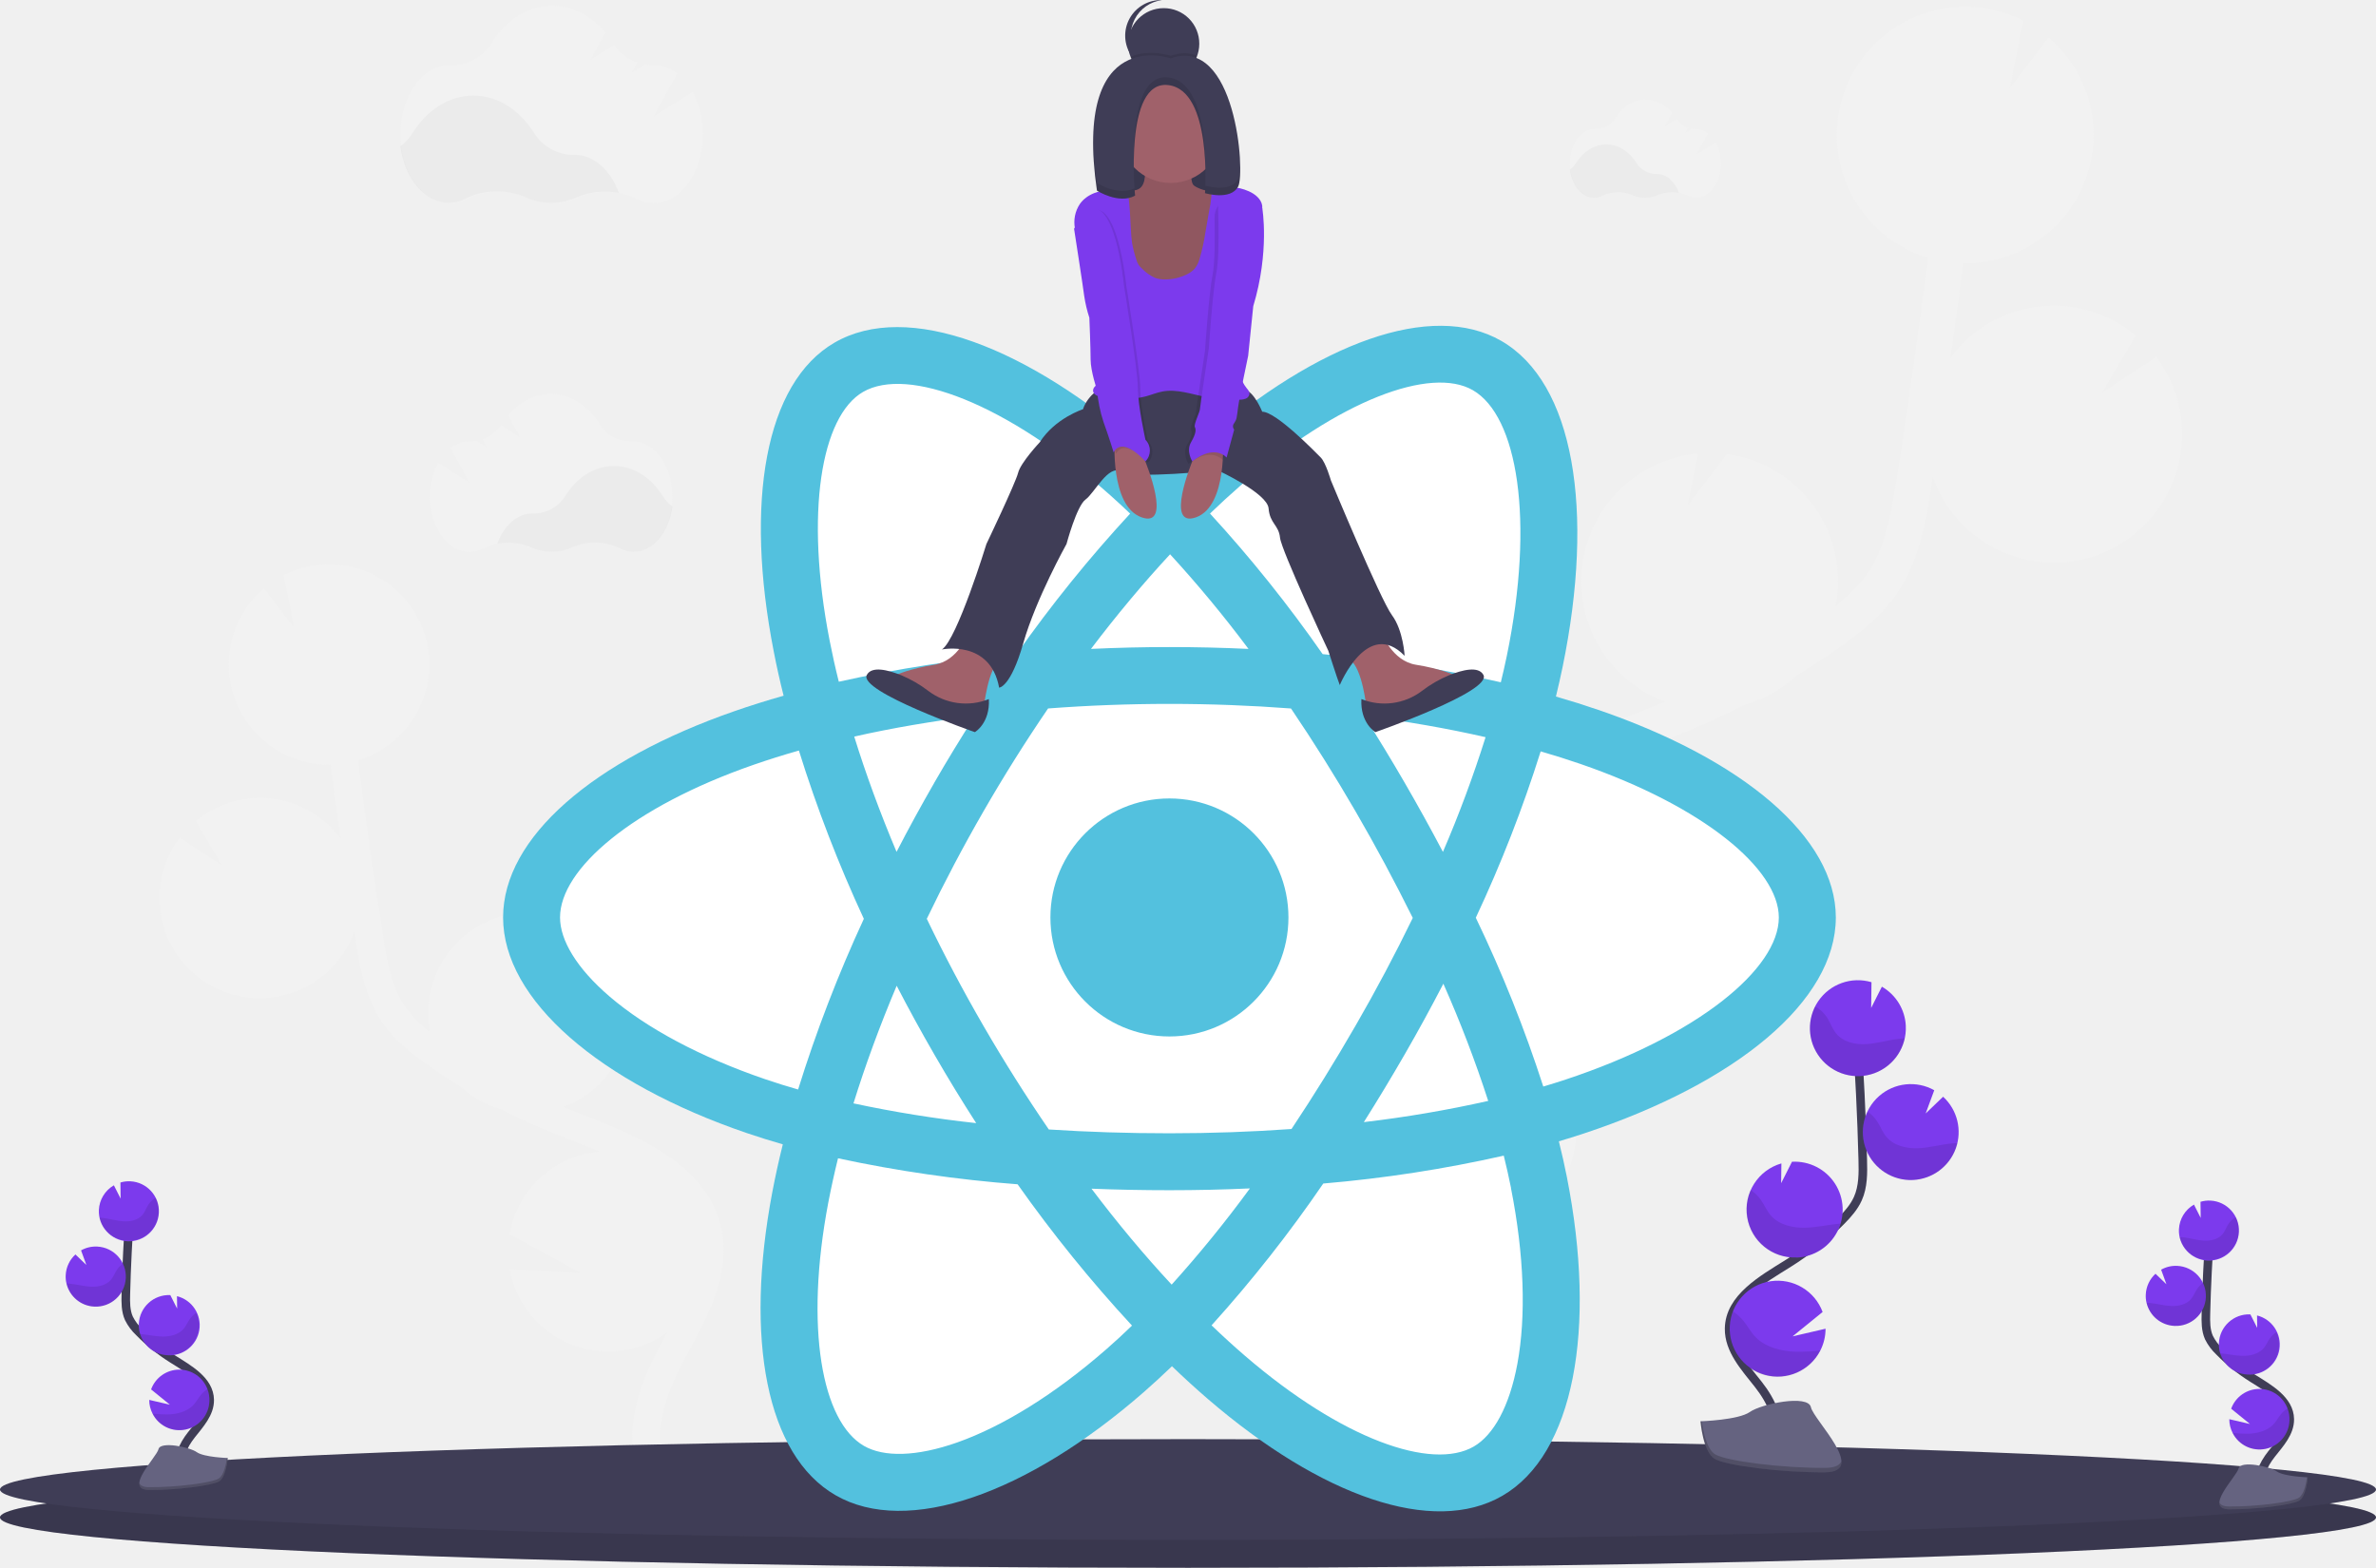
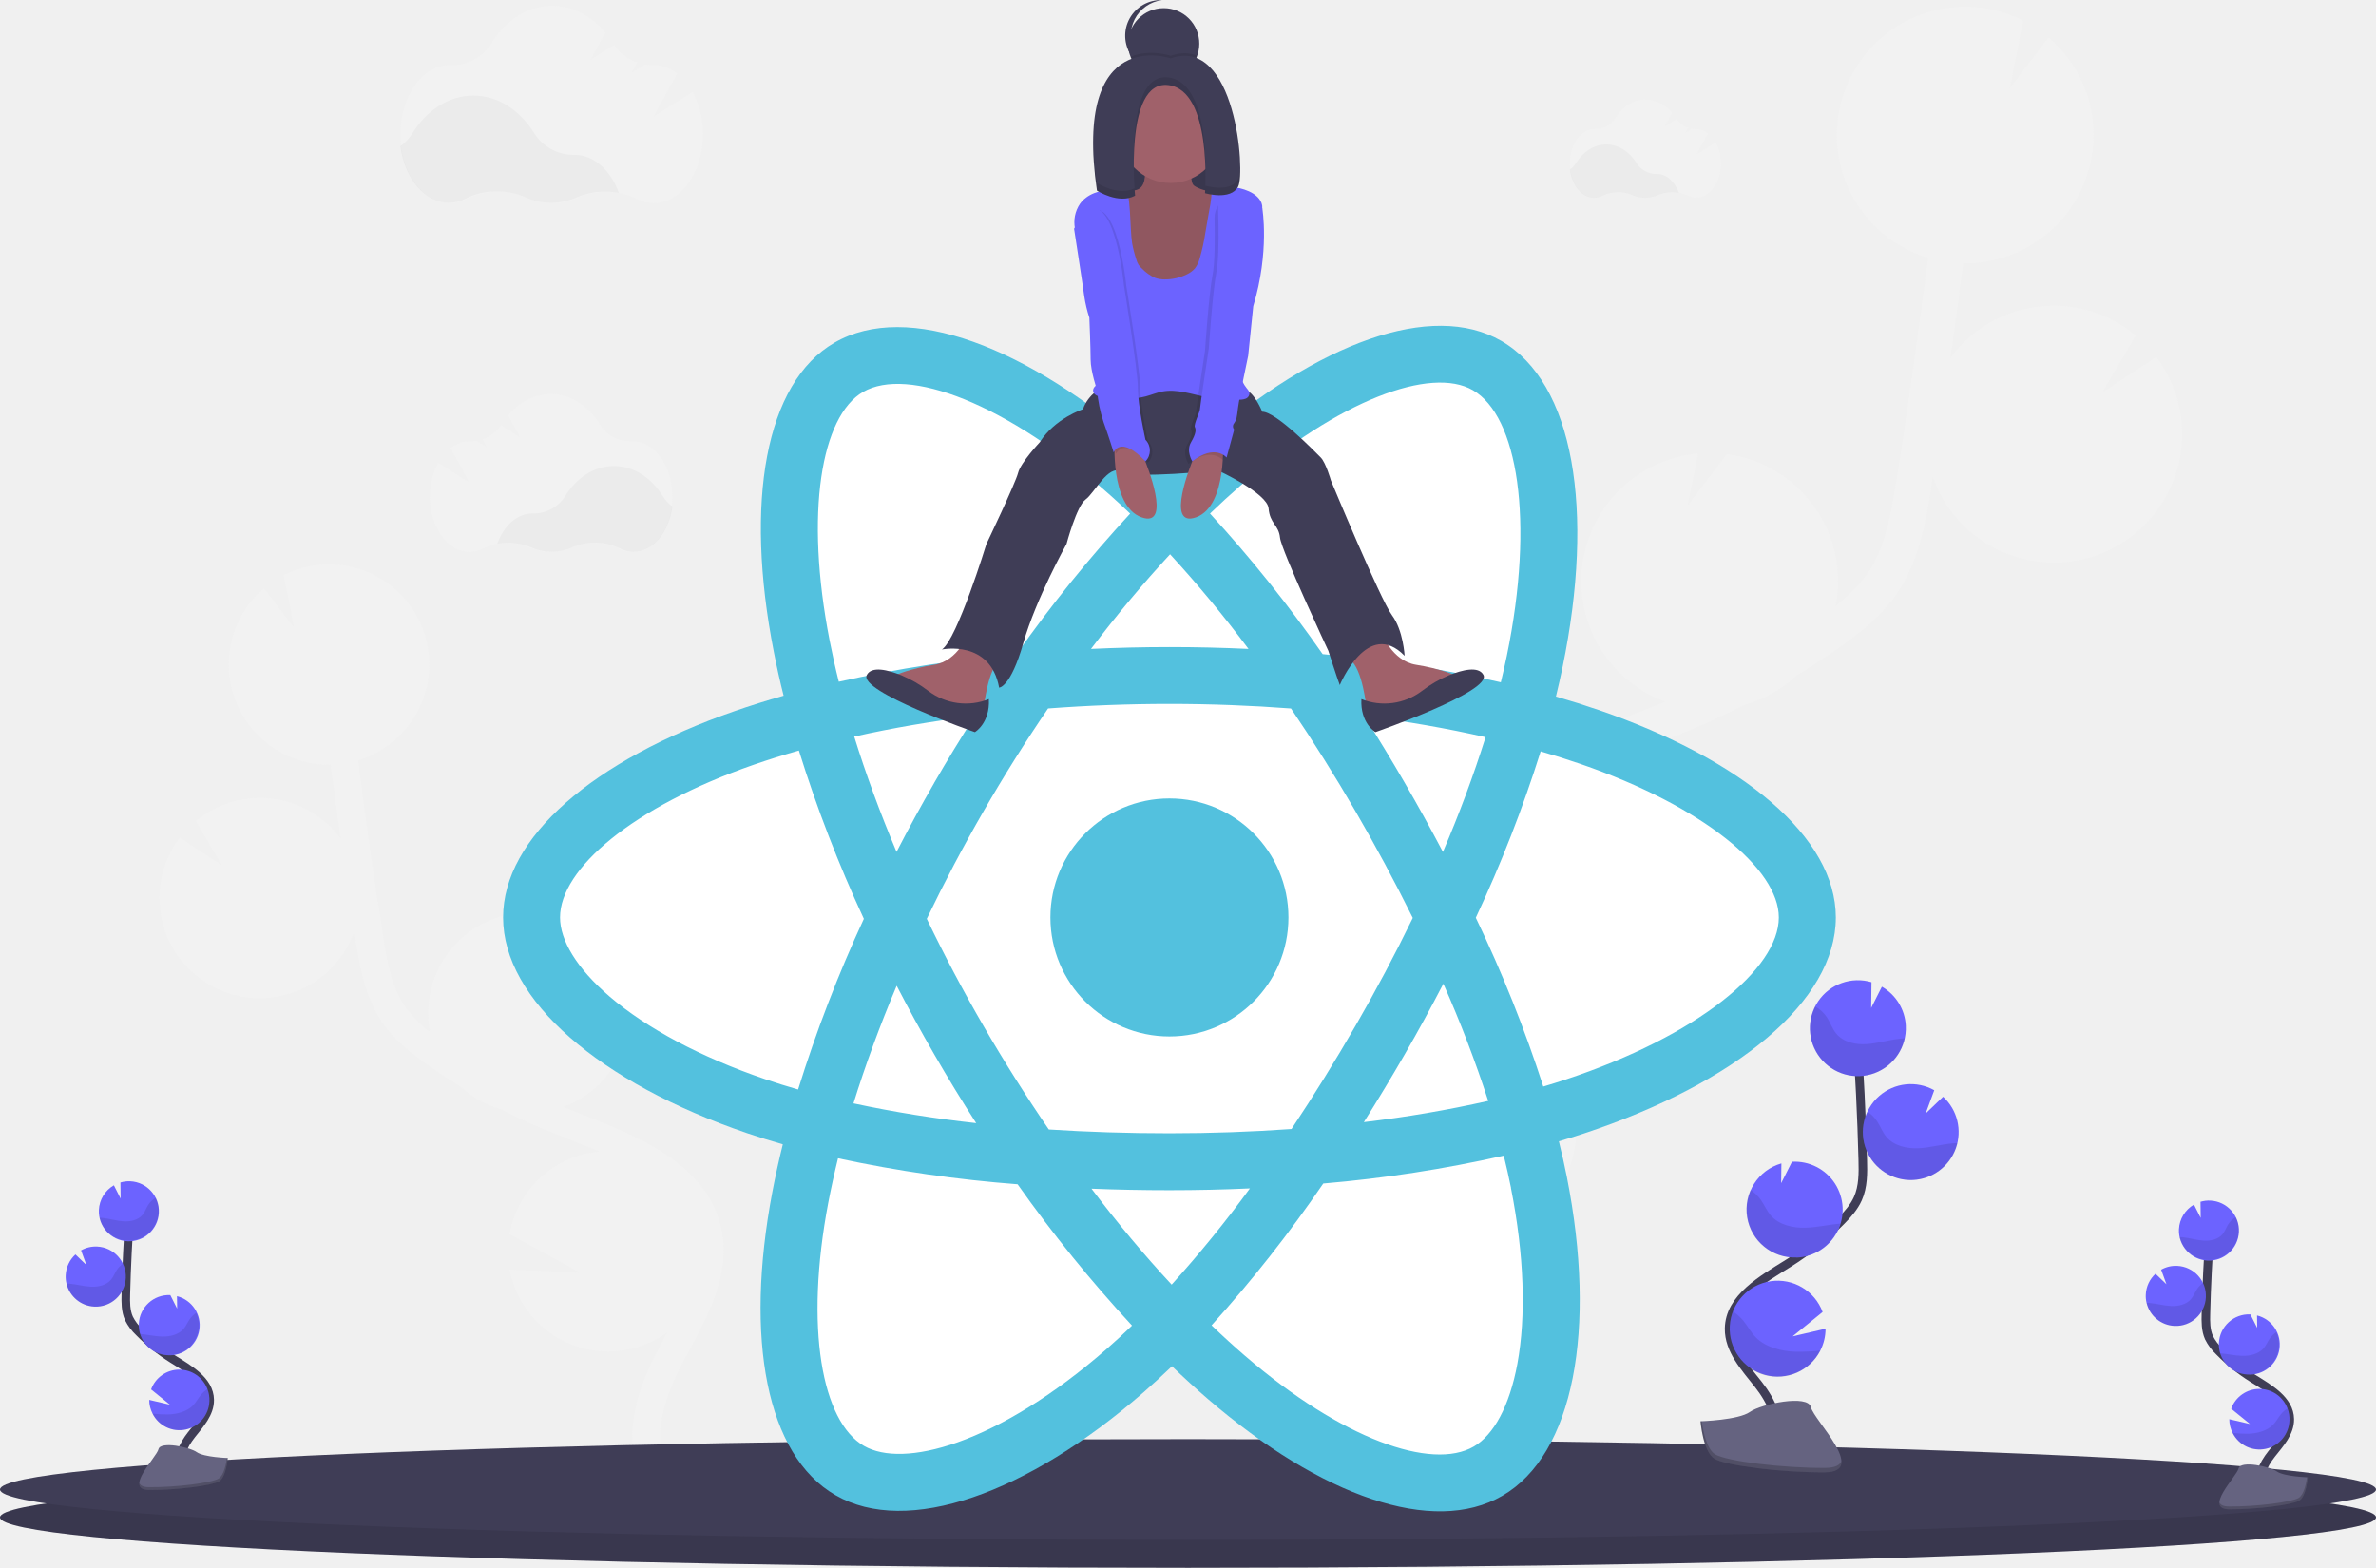
<svg xmlns="http://www.w3.org/2000/svg" id="a75d69e6-d07c-4db3-9c83-72b2470e5561" data-name="Layer 1" width="1108" height="731.18" viewBox="0 0 1108 731.18">
  <path d="M813.68,415.2l6.89-2.7c.66-.26,1.31-.54,2-.81a59.85,59.85,0,0,1,15.28-115.77l-4.8,24.2,18.22-23.92.16,0a59.87,59.87,0,0,1,51.16,67.45c-.15,1.13-.39,2.23-.6,3.34,5.61-4.43,10.87-9.32,14.81-15,8-11.54,10.71-25.76,13.47-43.17,5.47-34.48,10.4-69.34,14.84-104.18a59.83,59.83,0,0,1-42-65.36c.25-1.82.6-3.59,1-5.34.1-.44.2-.88.31-1.31.43-1.69.91-3.35,1.47-5,.09-.27.21-.52.3-.78.5-1.37,1-2.72,1.65-4,.22-.5.44-1,.67-1.47.69-1.43,1.42-2.83,2.22-4.19.27-.45.56-.88.83-1.33.62-1,1.27-2,1.94-2.93.36-.5.71-1,1.08-1.49l.27-.39,0,0a59.81,59.81,0,0,1,74.64-17l-6.24,31.49,18-23.64a59.5,59.5,0,0,1,16.32,68.62h.07c-.17.4-.38.78-.55,1.18-.33.74-.67,1.47-1,2.2-.46.93-1,1.84-1.45,2.74-.38.68-.75,1.36-1.16,2-.59,1-1.23,1.9-1.87,2.83-.38.54-.73,1.1-1.12,1.63-1,1.39-2.12,2.72-3.26,4-.4.45-.83.86-1.25,1.3-.81.86-1.62,1.71-2.48,2.52-.53.5-1.09,1-1.64,1.46-.79.7-1.6,1.38-2.43,2-.59.47-1.19.92-1.79,1.36-.87.63-1.75,1.22-2.64,1.81-.6.39-1.2.78-1.81,1.15-1,.61-2.05,1.17-3.1,1.72-.53.27-1,.57-1.59.83-1.58.77-3.2,1.48-4.85,2.11-.31.12-.64.21-.95.32-1.38.5-2.77,1-4.18,1.35-.61.17-1.23.31-1.85.46-1.15.28-2.31.54-3.48.76q-1,.18-2.07.33c-1.15.17-2.31.3-3.48.4-.69.06-1.37.12-2.07.16-1.26.06-2.53.07-3.8.06a2.08,2.08,0,0,0-.25,0q-2.82,22-5.92,44A59.82,59.82,0,0,1,1042,240.88l-15.68,26.58,25.21-16.59a59.68,59.68,0,0,1,11.5,44.16,58.76,58.76,0,0,1-4.5,15.94,59.83,59.83,0,0,1-111.19-4c-.23,1.48-.45,3-.68,4.46-2.44,15.35-5.47,34.46-16.23,50-7.29,10.56-17.33,18.36-27.09,25.22q-9.52,6.7-19.48,12.77a59.85,59.85,0,0,1-24.53,13.74q-16,8.19-32.69,14.81l-6.95,2.72c-6.25,2.44-12.65,4.94-19,7.6,1,.09,2,.17,3,.3a59.9,59.9,0,0,1,50.86,49.05l-42.31,23.11,42.18-1.89A59.16,59.16,0,0,1,843,534.54a59.87,59.87,0,0,1-82.7,11.74l2.1,3.91c1.4,2.58,2.78,5.15,4.12,7.7,18.33,34.74,19.66,64.74,3.75,84.49l-13-10.45c15.49-19.22,3.2-49.77-5.5-66.27-1.32-2.5-2.68-5-4-7.56C736,536.27,722.65,511.53,728,485.2,736,445.5,779.05,428.7,813.68,415.2Z" transform="translate(-46 -84.41)" fill="#f2f2f2" />
  <path d="M315.6,603.42l-5.38-2.11c-.52-.2-1-.43-1.54-.63a46.75,46.75,0,0,0-11.94-90.42l3.75,18.9-14.22-18.68h-.13a46.76,46.76,0,0,0-40,52.68c.12.89.31,1.74.47,2.61a55.84,55.84,0,0,1-11.56-11.73c-6.23-9-8.37-20.12-10.53-33.71C220.29,493.4,216.45,466.18,213,439a46.72,46.72,0,0,0,32.77-51.05c-.2-1.42-.47-2.8-.79-4.17l-.24-1c-.34-1.32-.71-2.62-1.15-3.88-.07-.21-.16-.41-.24-.61-.39-1.07-.82-2.12-1.28-3.15-.18-.38-.35-.77-.53-1.15-.54-1.11-1.11-2.2-1.73-3.26-.21-.36-.44-.7-.65-1-.49-.78-1-1.55-1.52-2.29-.28-.39-.55-.79-.84-1.17l-.21-.3h0a46.76,46.76,0,0,0-58.29-13.32l4.88,24.6-14.07-18.46a46.48,46.48,0,0,0-12.75,53.59h-.05c.13.31.29.61.43.92.26.58.52,1.15.8,1.72q.54,1.08,1.14,2.13c.29.54.58,1.07.9,1.59.46.75,1,1.48,1.46,2.21.3.42.57.86.88,1.27.8,1.08,1.65,2.12,2.54,3.13.31.35.65.67,1,1,.63.67,1.27,1.33,1.94,2,.41.4.85.77,1.28,1.14q.93.83,1.89,1.59c.46.36.93.71,1.4,1.06.68.49,1.37,1,2.06,1.41.47.31.94.61,1.42.9.79.48,1.6.91,2.42,1.34.42.22.82.45,1.24.66,1.24.6,2.5,1.15,3.79,1.64.24.1.5.16.74.25,1.07.39,2.16.75,3.27,1.06.47.13,1,.24,1.44.35.9.22,1.8.43,2.72.6l1.61.26c.9.13,1.81.23,2.72.31.54.05,1.07.09,1.62.12,1,.05,2,.06,3,.05h.19q2.2,17.22,4.62,34.41a46.71,46.71,0,0,0-67.48-8.14L149.49,488l-19.68-12.95a46.57,46.57,0,0,0-9,34.49A45.8,45.8,0,0,0,124.34,522a46.73,46.73,0,0,0,86.84-3.12c.18,1.15.35,2.32.53,3.48,1.9,12,4.27,26.92,12.67,39.08,5.7,8.24,13.54,14.33,21.16,19.69q7.44,5.24,15.21,10a46.88,46.88,0,0,0,19.16,10.74c8.32,4.26,16.84,8.14,25.54,11.56l5.42,2.13c4.88,1.9,9.88,3.85,14.81,5.93-.78.07-1.57.13-2.36.24A46.77,46.77,0,0,0,283.6,660l33,18-32.94-1.47a46.78,46.78,0,0,0,73.57,29.2c-.55,1-1.09,2-1.64,3.05-1.09,2-2.17,4-3.22,6-14.31,27.13-15.35,50.57-2.92,66l10.13-8.16c-12.1-15-2.5-38.87,4.3-51.76,1-1.95,2.09-3.92,3.16-5.9,9.19-17,19.61-36.37,15.46-56.94C376.29,627.08,342.64,614,315.6,603.42Z" transform="translate(-46 -84.41)" fill="#f2f2f2" />
  <ellipse cx="554" cy="707.68" rx="554" ry="23.5" fill="#3f3d56" />
  <ellipse cx="554" cy="707.68" rx="554" ry="23.5" opacity="0.1" />
  <ellipse cx="554" cy="694.68" rx="554" ry="23.5" fill="#3f3d56" />
  <path d="M131,770.73c-3-5.51.4-12.26,4.28-17.18s8.61-10,8.51-16.29c-.14-9-9.7-14.31-17.33-19.08a84.78,84.78,0,0,1-15.56-12.51,23,23,0,0,1-4.78-6.4c-1.58-3.52-1.53-7.52-1.43-11.38q.5-19.26,1.9-38.48" transform="translate(-46 -84.41)" fill="none" stroke="#3f3d56" stroke-miterlimit="10" stroke-width="4" />
-   <path d="M92.11,648.7a14,14,0,0,1,7-11.49l3.14,6.21-.09-7.52a13.86,13.86,0,0,1,4.62-.56A14,14,0,1,1,92.11,648.7Z" transform="translate(-46 -84.41)" fill="#7c3aed" />
-   <path d="M117.14,743.7a14,14,0,0,0,26.5-5.76,13.82,13.82,0,0,0-.91-5.69,14,14,0,0,0-26.27.15l8.77,7.13-9.64-2.24A13.89,13.89,0,0,0,117.14,743.7Z" transform="translate(-46 -84.41)" fill="#7c3aed" />
-   <path d="M124.07,716.45a14,14,0,0,0,4.46-27.54l.07,5.79-3.18-6.29h0a14,14,0,0,0-1.31,28.05Z" transform="translate(-46 -84.41)" fill="#7c3aed" />
-   <path d="M90,693.78a14,14,0,0,0,1.32-28,13.88,13.88,0,0,0-7.52,1.78l2.48,6.8-5.11-4.9a14,14,0,0,0-4.53,9.69A13.33,13.33,0,0,0,77,683,14,14,0,0,0,90,693.78Z" transform="translate(-46 -84.41)" fill="#7c3aed" />
+   <path d="M92.11,648.7a14,14,0,0,1,7-11.49l3.14,6.21-.09-7.52a13.86,13.86,0,0,1,4.62-.56A14,14,0,1,1,92.11,648.7Z" transform="translate(-46 -84.41)" fill="#6c63ff" />
+   <path d="M117.14,743.7a14,14,0,0,0,26.5-5.76,13.82,13.82,0,0,0-.91-5.69,14,14,0,0,0-26.27.15l8.77,7.13-9.64-2.24A13.89,13.89,0,0,0,117.14,743.7Z" transform="translate(-46 -84.41)" fill="#6c63ff" />
+   <path d="M124.07,716.45a14,14,0,0,0,4.46-27.54l.07,5.79-3.18-6.29h0a14,14,0,0,0-1.31,28.05Z" transform="translate(-46 -84.41)" fill="#6c63ff" />
+   <path d="M90,693.78a14,14,0,0,0,1.32-28,13.88,13.88,0,0,0-7.52,1.78l2.48,6.8-5.11-4.9a14,14,0,0,0-4.53,9.69A13.33,13.33,0,0,0,77,683,14,14,0,0,0,90,693.78Z" transform="translate(-46 -84.41)" fill="#6c63ff" />
  <path d="M94,652.44c3.24.36,6.39,1.37,9.64,1.57s6.82-.58,8.88-3.1c1.11-1.37,1.66-3.09,2.59-4.57a10.08,10.08,0,0,1,3.54-3.33,14,14,0,1,1-26.24,9.32C92.94,652.35,93.47,652.39,94,652.44Z" transform="translate(-46 -84.41)" opacity="0.1" />
  <path d="M90,693.78a14,14,0,0,0,13.35-20,10.4,10.4,0,0,0-2.82,2.83c-1,1.51-1.61,3.25-2.78,4.64-2.19,2.57-5.92,3.41-9.31,3.25s-6.66-1.11-10-1.42c-.47,0-.94-.08-1.41-.09A14,14,0,0,0,90,693.78Z" transform="translate(-46 -84.41)" opacity="0.1" />
  <path d="M124.07,716.45a14,14,0,0,0,13.47-19.76,11.36,11.36,0,0,0-3,2.85c-1.09,1.54-1.77,3.31-3,4.73-2.36,2.64-6.34,3.57-9.93,3.48s-6.82-.93-10.28-1.19A14,14,0,0,0,124.07,716.45Z" transform="translate(-46 -84.41)" opacity="0.1" />
  <path d="M117.14,743.7a14,14,0,0,0,26.5-5.76,13.82,13.82,0,0,0-.91-5.69,14,14,0,0,0-3.08,2.74c-1.34,1.63-2.21,3.47-3.76,5-2.87,2.82-7.5,4-11.62,4.09A62.35,62.35,0,0,1,117.14,743.7Z" transform="translate(-46 -84.41)" opacity="0.1" />
  <path d="M152.19,764.39s-11.08-.34-14.41-2.72-17-5.22-17.87-1.4-16.65,19-4.14,19.06,29.06-2,32.39-4S152.19,764.39,152.19,764.39Z" transform="translate(-46 -84.41)" fill="#656380" />
  <path d="M115.54,778c12.51.1,29.06-2,32.4-4,2.53-1.54,3.54-7.09,3.88-9.65l.37,0s-.7,8.93-4,11-19.89,4.08-32.39,4c-3.61,0-4.86-1.31-4.79-3.22C111.48,777.26,112.86,778,115.54,778Z" transform="translate(-46 -84.41)" opacity="0.2" />
  <path d="M1101,779.73c-3-5.51.4-12.26,4.28-17.18s8.61-10,8.51-16.29c-.14-9-9.7-14.31-17.33-19.08a84.78,84.78,0,0,1-15.56-12.51,23,23,0,0,1-4.78-6.4c-1.58-3.52-1.53-7.52-1.43-11.38q.49-19.26,1.9-38.48" transform="translate(-46 -84.41)" fill="none" stroke="#3f3d56" stroke-miterlimit="10" stroke-width="4" />
-   <path d="M1062.11,657.7a14,14,0,0,1,7-11.49l3.14,6.21-.09-7.52a13.86,13.86,0,0,1,4.62-.56,14,14,0,1,1-14.68,13.36Z" transform="translate(-46 -84.41)" fill="#7c3aed" />
-   <path d="M1087.14,752.7a14,14,0,0,0,26.5-5.76,13.82,13.82,0,0,0-.91-5.69,14,14,0,0,0-26.27.15l8.77,7.13-9.64-2.24A13.89,13.89,0,0,0,1087.14,752.7Z" transform="translate(-46 -84.41)" fill="#7c3aed" />
-   <path d="M1094.07,725.45a14,14,0,0,0,4.46-27.54l.07,5.79-3.18-6.29h0a14,14,0,0,0-1.31,28.05Z" transform="translate(-46 -84.41)" fill="#7c3aed" />
-   <path d="M1060,702.78a14,14,0,0,0,1.32-28,13.88,13.88,0,0,0-7.52,1.78l2.48,6.8-5.11-4.9a14,14,0,0,0-4.53,9.69A13.33,13.33,0,0,0,1047,692,14,14,0,0,0,1060,702.78Z" transform="translate(-46 -84.41)" fill="#7c3aed" />
+   <path d="M1062.11,657.7a14,14,0,0,1,7-11.49l3.14,6.21-.09-7.52a13.86,13.86,0,0,1,4.62-.56,14,14,0,1,1-14.68,13.36Z" transform="translate(-46 -84.41)" fill="#6c63ff" />
+   <path d="M1087.14,752.7a14,14,0,0,0,26.5-5.76,13.82,13.82,0,0,0-.91-5.69,14,14,0,0,0-26.27.15l8.77,7.13-9.64-2.24A13.89,13.89,0,0,0,1087.14,752.7Z" transform="translate(-46 -84.41)" fill="#6c63ff" />
+   <path d="M1094.07,725.45a14,14,0,0,0,4.46-27.54l.07,5.79-3.18-6.29h0a14,14,0,0,0-1.31,28.05Z" transform="translate(-46 -84.41)" fill="#6c63ff" />
+   <path d="M1060,702.78a14,14,0,0,0,1.32-28,13.88,13.88,0,0,0-7.52,1.78l2.48,6.8-5.11-4.9a14,14,0,0,0-4.53,9.69A13.33,13.33,0,0,0,1047,692,14,14,0,0,0,1060,702.78Z" transform="translate(-46 -84.41)" fill="#6c63ff" />
  <path d="M1064,661.44c3.24.36,6.39,1.37,9.64,1.57s6.82-.58,8.88-3.1c1.11-1.37,1.66-3.09,2.59-4.57a10.08,10.08,0,0,1,3.54-3.33,14,14,0,1,1-26.24,9.32C1062.94,661.35,1063.47,661.39,1064,661.44Z" transform="translate(-46 -84.41)" opacity="0.1" />
  <path d="M1060,702.78a14,14,0,0,0,13.35-20,10.4,10.4,0,0,0-2.82,2.83c-1,1.51-1.61,3.25-2.78,4.64-2.19,2.57-5.92,3.41-9.31,3.25s-6.66-1.11-10-1.42c-.47,0-.94-.08-1.41-.09A14,14,0,0,0,1060,702.78Z" transform="translate(-46 -84.41)" opacity="0.1" />
  <path d="M1094.07,725.45a14,14,0,0,0,13.47-19.76,11.36,11.36,0,0,0-3,2.85c-1.09,1.54-1.77,3.31-3,4.73-2.36,2.64-6.34,3.57-9.93,3.48s-6.82-.93-10.28-1.19A14,14,0,0,0,1094.07,725.45Z" transform="translate(-46 -84.41)" opacity="0.1" />
  <path d="M1087.14,752.7a14,14,0,0,0,26.5-5.76,13.82,13.82,0,0,0-.91-5.69,14,14,0,0,0-3.08,2.74c-1.34,1.63-2.21,3.47-3.76,5-2.87,2.82-7.5,4-11.62,4.09A62.35,62.35,0,0,1,1087.14,752.7Z" transform="translate(-46 -84.41)" opacity="0.1" />
  <path d="M1122.19,773.39s-11.08-.34-14.41-2.72-17-5.22-17.87-1.4-16.65,19-4.14,19.06,29.06-2,32.39-4S1122.19,773.39,1122.19,773.39Z" transform="translate(-46 -84.41)" fill="#656380" />
  <path d="M1085.54,787c12.51.1,29.06-2,32.4-4,2.53-1.54,3.54-7.09,3.88-9.65l.37,0s-.7,8.93-4,11-19.89,4.08-32.39,4c-3.61,0-4.86-1.31-4.79-3.22C1081.48,786.26,1082.86,787,1085.54,787Z" transform="translate(-46 -84.41)" opacity="0.2" />
  <path d="M791.57,415.56q-9.92-3.4-20-6.3,1.66-6.79,3.09-13.65c15.14-73.51,5.24-132.73-28.57-152.22-32.42-18.7-85.44.8-139,47.39q-7.92,6.92-15.47,14.2-5.07-4.85-10.3-9.51C525.21,245.64,469,224.65,435.18,244.2c-32.39,18.75-42,74.42-28.35,144.09q2,10.35,4.59,20.58c-7.95,2.26-15.64,4.67-23,7.24C322.63,439,280.61,475,280.61,512.29c0,38.51,45.11,77.14,113.64,100.56q8.34,2.83,16.8,5.26-2.74,11-4.88,22.18c-13,68.46-2.84,122.82,29.46,141.45C469,801,525,781.2,579.52,733.54c4.31-3.77,8.63-7.77,13-11.95q8.18,7.89,16.79,15.32c52.82,45.45,105,63.81,137.26,45.12,33.33-19.29,44.16-77.69,30.1-148.73q-1.6-8.14-3.73-16.61,5.91-1.74,11.56-3.61c71.24-23.6,117.6-61.76,117.6-100.79,0-37.43-43.38-73.62-110.5-96.73Z" transform="translate(-46 -84.41)" fill="#53c1de" />
  <path d="M776.12,587.88c-3.4,1.13-6.88,2.21-10.44,3.27a621.6,621.6,0,0,0-31.47-78.73,623.06,623.06,0,0,0,30.25-77.58c6.35,1.84,12.53,3.78,18.47,5.83,57.51,19.79,92.59,49.06,92.59,71.62,0,24-37.89,55.21-99.4,75.59ZM750.6,638.46c6.22,31.41,7.1,59.81,3,82-3.7,19.95-11.14,33.25-20.34,38.58-19.59,11.33-61.47-3.4-106.64-42.27q-7.77-6.69-15.63-14.25a624.23,624.23,0,0,0,52.09-66.14,620.2,620.2,0,0,0,84.17-13q1.9,7.68,3.37,15ZM492.48,757.1c-19.14,6.76-34.38,6.95-43.59,1.64-19.6-11.31-27.75-55-16.63-113.5q2-10.37,4.53-20.63a625.79,625.79,0,0,0,83.75,12.13,645.09,645.09,0,0,0,53.35,65.9q-5.79,5.61-11.84,10.91c-24.11,21.08-48.28,36-69.57,43.55ZM402.84,587.73c-30.31-10.36-55.33-23.82-72.49-38.5-15.41-13.2-23.19-26.31-23.19-36.94,0-22.63,33.74-51.5,90-71.11q10.6-3.69,21.39-6.73a637.08,637.08,0,0,0,30.29,78.48,646.29,646.29,0,0,0-30.66,79.6Q410.44,590.32,402.84,587.73Zm30.05-204.54c-11.68-59.69-3.93-104.72,15.59-116,20.79-12,66.76,5.12,115.22,48.15,3.1,2.75,6.21,5.63,9.32,8.6a635.89,635.89,0,0,0-52.93,65.52,648.42,648.42,0,0,0-82.93,12.89q-2.39-9.52-4.27-19.15ZM701,449.38q-9.11-15.74-18.89-31.08c19.83,2.51,38.82,5.83,56.66,9.91a565.54,565.54,0,0,1-19.89,53.51q-8.61-16.35-17.88-32.34ZM591.64,342.91a569.3,569.3,0,0,1,36.57,44.14q-36.71-1.73-73.45,0c12.07-15.92,24.44-30.72,36.88-44.13Zm-110,106.65q-9.15,15.87-17.55,32.14c-7.73-18.33-14.34-36.36-19.74-53.77,17.73-4,36.64-7.21,56.34-9.68Q490.77,433.69,481.62,449.56Zm19.61,158.65A564.64,564.64,0,0,1,444,599c5.49-17.71,12.25-36.13,20.15-54.86q8.43,16.29,17.61,32.16Q491.1,592.49,501.23,608.21Zm91.14,75.33C579.79,670,567.24,655,555,638.79q17.85.71,36.36.71,19,0,37.51-.84A563.94,563.94,0,0,1,592.37,683.54ZM719.08,543.19A562.82,562.82,0,0,1,740,597.85a561.35,561.35,0,0,1-58,9.89q9.85-15.63,19.08-31.63,9.38-16.26,18-32.92Zm-41,19.66q-14.12,24.52-29.81,48.1c-18.44,1.32-37.49,2-56.91,2s-38.15-.6-56.27-1.78Q519,587.67,504.7,563t-26.51-50.08q12.27-25.53,26.43-50.1h0q14.14-24.56,30.13-48c18.49-1.4,37.43-2.13,56.59-2.13s38.22.74,56.69,2.14q15.81,23.37,30,47.81t26.79,49.87q-12.45,25.62-26.71,50.3Zm54.77-296.46c20.81,12,28.9,60.4,15.83,123.87q-1.29,6.19-2.8,12.35a635.74,635.74,0,0,0-83.09-13.13,625.16,625.16,0,0,0-52.53-65.56q7-6.74,14.29-13.11c45.88-39.93,88.76-55.69,108.3-44.42Z" transform="translate(-46 -84.41)" fill="#fff" />
  <path d="M591.34,456.79a55.5,55.5,0,1,1-55.5,55.5,55.49,55.49,0,0,1,55.5-55.5" transform="translate(-46 -84.41)" fill="#53c1de" />
  <path d="M605.26,104.81a16.6,16.6,0,1,1-16.6-16.6A16.52,16.52,0,0,1,605.26,104.81Z" transform="translate(-46 -84.41)" fill="#3f3d56" />
  <path d="M575.4,109a16.62,16.62,0,0,1,12.49-24.54,16.6,16.6,0,1,0,1.41,33.07A16.6,16.6,0,0,1,575.4,109Z" transform="translate(-46 -84.41)" fill="#3f3d56" />
  <rect x="521.91" y="43.52" width="44.47" height="69.37" fill="#3f3d56" />
  <rect x="521.91" y="43.52" width="44.47" height="69.37" opacity="0.1" />
  <path d="M497.66,379.61s-4.75,13.05-16,14.83-17.79,4.74-17.79,4.74l26.68,17.19,14.23-1.78s1.78-18.38,7.71-22.53S497.66,379.61,497.66,379.61Z" transform="translate(-46 -84.41)" fill="#a0616a" />
  <path d="M690.34,379.61s4.75,13.05,16,14.83,17.79,4.74,17.79,4.74l-26.68,17.19-14.23-1.78s-1.78-18.38-7.71-22.53S690.34,379.61,690.34,379.61Z" transform="translate(-46 -84.41)" fill="#a0616a" />
  <path d="M560.5,264.59s-7.11,3.56-9.48,10.68c0,0-13,4.15-20.16,15.41,0,0-8.9,9.49-10.08,14.23S506,338.11,506,338.11s-13.64,44.47-20.75,49.21c0,0,22.53-4.74,26.68,17.79,0,0,5.33,0,11.26-20.75s20.16-46.25,20.16-46.25,4.74-17.78,8.89-20.75,10.67-16.6,16.6-13,45.06-.6,45.06-.6S637,314.4,637.58,321.51s4.74,7.71,5.33,13.64,22.53,52.76,22.53,52.76,4.15,13,5.34,16c0,0,13-31.42,30.24-13.63,0,0-.6-11.86-5.93-19s-28.46-62.84-28.46-62.84-2.37-8.3-4.74-10.67-20.76-21.35-27.28-21.35c0,0-3.55-8.89-7.7-10.08Z" transform="translate(-46 -84.41)" fill="#3f3d56" />
  <path d="M507.14,410.44a28.89,28.89,0,0,1-28.22-3.79,56.37,56.37,0,0,0-12.59-7.3c-6.29-2.54-13.81-4.42-16.1-.17-4.15,7.71,50.39,26.68,50.39,26.68S507.74,421.71,507.14,410.44Z" transform="translate(-46 -84.41)" fill="#3f3d56" />
  <path d="M680.86,410.44a28.89,28.89,0,0,0,28.22-3.79,56.37,56.37,0,0,1,12.59-7.3c6.29-2.54,13.81-4.42,16.1-.17,4.15,7.71-50.39,26.68-50.39,26.68S680.26,421.71,680.86,410.44Z" transform="translate(-46 -84.41)" fill="#3f3d56" />
  <path d="M579.88,167.08c-.22,2.06-.9,4.29-2.66,5.38-1.44.9-3.26.83-4.92,1.17a11.46,11.46,0,0,0-7.82,6.77,17.51,17.51,0,0,0-.75,10.55,39.22,39.22,0,0,0,1.52,5.06c1.74,4.92,3.84,9.8,7.09,13.89a59,59,0,0,0,9.3,8.77c2.11,1.72,4.29,3.47,6.89,4.28a21.75,21.75,0,0,0,5.4.72c2.25.1,4.65.17,6.6-.95,3-1.73,3.89-5.55,5.52-8.62,1.38-2.6,3.44-4.81,4.73-7.46a29.49,29.49,0,0,0,2-6.52l2.77-12.3c1-4.47,1.92-9.51-.59-13.34a2.28,2.28,0,0,0-.74-.77,2.79,2.79,0,0,0-1.52-.15,16.44,16.44,0,0,1-9.15-2.09,3.93,3.93,0,0,1-1.15-.9,4.72,4.72,0,0,1-.7-2.12,22.2,22.2,0,0,0-1.28-4.45,3,3,0,0,0-.87-1.34,3.15,3.15,0,0,0-1.41-.47,114.47,114.47,0,0,0-12.93-1.35c-1.42-.07-3.56-.64-4.54.62S580,165.58,579.88,167.08Z" transform="translate(-46 -84.41)" fill="#a0616a" />
  <path d="M579.88,167.08c-.22,2.06-.9,4.29-2.66,5.38-1.44.9-3.26.83-4.92,1.17a11.46,11.46,0,0,0-7.82,6.77,17.51,17.51,0,0,0-.75,10.55,39.22,39.22,0,0,0,1.52,5.06c1.74,4.92,3.84,9.8,7.09,13.89a59,59,0,0,0,9.3,8.77c2.11,1.72,4.29,3.47,6.89,4.28a21.75,21.75,0,0,0,5.4.72c2.25.1,4.65.17,6.6-.95,3-1.73,3.89-5.55,5.52-8.62,1.38-2.6,3.44-4.81,4.73-7.46a29.49,29.49,0,0,0,2-6.52l2.77-12.3c1-4.47,1.92-9.51-.59-13.34a2.28,2.28,0,0,0-.74-.77,2.79,2.79,0,0,0-1.52-.15,16.44,16.44,0,0,1-9.15-2.09,3.93,3.93,0,0,1-1.15-.9,4.72,4.72,0,0,1-.7-2.12,22.2,22.2,0,0,0-1.28-4.45,3,3,0,0,0-.87-1.34,3.15,3.15,0,0,0-1.41-.47,114.47,114.47,0,0,0-12.93-1.35c-1.42-.07-3.56-.64-4.54.62S580,165.58,579.88,167.08Z" transform="translate(-46 -84.41)" opacity="0.1" />
-   <path d="M571.85,174.15a26.93,26.93,0,0,0-7.13-1.12c-5.72-.14-11.84,1.83-15.14,6.5A15.34,15.34,0,0,0,547.29,191a23.57,23.57,0,0,0,5.2,10.66,32,32,0,0,1,4,5.24c1.58,3,1.63,6.59,2.06,10,1,8.12,4.46,15.75,5.83,23.82s.19,17.42-6.18,22.55c-1.07.86-2.37,1.77-2.46,3.14-.14,2.19,2.71,3.12,4.9,3.33,6.55.62,13.27,1.23,19.63-.46,2.63-.7,5.17-1.79,7.85-2.29,6.8-1.27,13.64,1.34,20.45,2.59a90.61,90.61,0,0,0,14.91,1.21,7.94,7.94,0,0,0,3.43-.45,2.75,2.75,0,0,0,1.74-2.74,4.76,4.76,0,0,0-1.18-2c-3.44-4.25-4.49-9.9-5.43-15.29l-3.15-18.11c-1.69-9.68-3.26-20.2,1.32-28.89,3.29-6.25,9.36-10.65,12.83-16.8a9.84,9.84,0,0,0,1.55-6.28c-.52-3.09-3.31-5.3-6.17-6.59A23.21,23.21,0,0,0,611,173c.1,4.33-1,8.71-1.71,13l-1.21,7a88.83,88.83,0,0,1-2.71,12.2,12.85,12.85,0,0,1-2.17,4.42,11.43,11.43,0,0,1-3.83,2.79,22.83,22.83,0,0,1-10.14,2.32,13.54,13.54,0,0,1-4.48-.69,19,19,0,0,1-6.17-4.34,10.11,10.11,0,0,1-1.63-1.77,9.93,9.93,0,0,1-1.11-2.67,55.42,55.42,0,0,1-1.91-7.48c-.3-1.94-.4-3.91-.54-5.87C573,186.12,573,179.72,571.85,174.15Z" transform="translate(-46 -84.41)" fill="#7c3aed" />
+   <path d="M571.85,174.15a26.93,26.93,0,0,0-7.13-1.12c-5.72-.14-11.84,1.83-15.14,6.5A15.34,15.34,0,0,0,547.29,191a23.57,23.57,0,0,0,5.2,10.66,32,32,0,0,1,4,5.24c1.58,3,1.63,6.59,2.06,10,1,8.12,4.46,15.75,5.83,23.82s.19,17.42-6.18,22.55c-1.07.86-2.37,1.77-2.46,3.14-.14,2.19,2.71,3.12,4.9,3.33,6.55.62,13.27,1.23,19.63-.46,2.63-.7,5.17-1.79,7.85-2.29,6.8-1.27,13.64,1.34,20.45,2.59a90.61,90.61,0,0,0,14.91,1.21,7.94,7.94,0,0,0,3.43-.45,2.75,2.75,0,0,0,1.74-2.74,4.76,4.76,0,0,0-1.18-2c-3.44-4.25-4.49-9.9-5.43-15.29l-3.15-18.11c-1.69-9.68-3.26-20.2,1.32-28.89,3.29-6.25,9.36-10.65,12.83-16.8a9.84,9.84,0,0,0,1.55-6.28c-.52-3.09-3.31-5.3-6.17-6.59A23.21,23.21,0,0,0,611,173c.1,4.33-1,8.71-1.71,13l-1.21,7a88.83,88.83,0,0,1-2.71,12.2,12.85,12.85,0,0,1-2.17,4.42,11.43,11.43,0,0,1-3.83,2.79,22.83,22.83,0,0,1-10.14,2.32,13.54,13.54,0,0,1-4.48-.69,19,19,0,0,1-6.17-4.34,10.11,10.11,0,0,1-1.63-1.77,9.93,9.93,0,0,1-1.11-2.67,55.42,55.42,0,0,1-1.91-7.48c-.3-1.94-.4-3.91-.54-5.87C573,186.12,573,179.72,571.85,174.15Z" transform="translate(-46 -84.41)" fill="#6c63ff" />
  <path d="M565.84,288.9s-2.37,31.43,12.45,36.76,1.78-26.09,1.78-26.09l-4.75-9.48Z" transform="translate(-46 -84.41)" fill="#a0616a" />
  <path d="M616.23,288.9s2.37,31.43-12.45,36.76S602,299.57,602,299.57l4.75-9.48Z" transform="translate(-46 -84.41)" fill="#a0616a" />
  <path d="M552.79,184l-4.74,7.71s4.15,26.68,4.74,31.42a62.2,62.2,0,0,0,2.38,10.08s.59,14.23.59,19.57,3,14.23,3,14.23a64.82,64.82,0,0,0,3,14.82c2.37,6.52,4.74,14.23,4.74,14.23s3-8.3,14.82,4.15a7.18,7.18,0,0,0,0-10.08s-3.55-16-3.55-24.31-6.53-48-6.53-48S567,172.7,552.79,184Z" transform="translate(-46 -84.41)" opacity="0.1" />
-   <path d="M551.61,183.37l-4.74,7.71s4.15,26.68,4.74,31.42A61.84,61.84,0,0,0,554,232.58s.59,14.23.59,19.56,3,14.23,3,14.23a64.53,64.53,0,0,0,3,14.82c2.37,6.53,4.75,14.23,4.75,14.23s3-8.3,14.82,4.15a7.18,7.18,0,0,0,0-10.07s-3.56-16-3.56-24.31-6.52-48-6.52-48S565.84,172.1,551.61,183.37Z" transform="translate(-46 -84.41)" fill="#7c3aed" />
+   <path d="M551.61,183.37l-4.74,7.71s4.15,26.68,4.74,31.42A61.84,61.84,0,0,0,554,232.58s.59,14.23.59,19.56,3,14.23,3,14.23a64.53,64.53,0,0,0,3,14.82c2.37,6.53,4.75,14.23,4.75,14.23s3-8.3,14.82,4.15a7.18,7.18,0,0,0,0-10.07s-3.56-16-3.56-24.31-6.52-48-6.52-48S565.84,172.1,551.61,183.37Z" transform="translate(-46 -84.41)" fill="#6c63ff" />
  <path d="M629.87,179.22l3,3.53s3.49,20.18-4.22,45.68l-2.37,23.12s-4.15,19.57-4.74,24.31-.59,5.33-1.78,7.11a2.29,2.29,0,0,0,0,3l-3.56,13s-5.33-6.52-16,1.78c0,0-3-4.74-.6-8.89s2.37-5.93,1.78-7.12,2.37-7.11,2.37-8.3S607.93,248,607.93,248s1.78-26.68,3.56-35.57c1.09-5.47,1.07-17.66.88-26.24-.19-8.94,10.63-13.78,17-7.5C629.52,178.85,629.7,179,629.87,179.22Z" transform="translate(-46 -84.41)" opacity="0.1" />
-   <path d="M631.65,178l3,3.53s3.49,20.19-4.22,45.68l-2.37,23.12s-4.15,19.57-4.74,24.31-.6,5.34-1.78,7.12a2.28,2.28,0,0,0,0,3L618,297.8s-5.33-6.53-16,1.77c0,0-3-4.74-.59-8.89s2.37-5.93,1.78-7.11,2.37-7.12,2.37-8.3,4.15-28.46,4.15-28.46,1.78-26.68,3.56-35.58.59-35.57.59-35.57S623.35,169.14,631.65,178Z" transform="translate(-46 -84.41)" fill="#7c3aed" />
+   <path d="M631.65,178l3,3.53s3.49,20.19-4.22,45.68l-2.37,23.12s-4.15,19.57-4.74,24.31-.6,5.34-1.78,7.12a2.28,2.28,0,0,0,0,3L618,297.8s-5.33-6.53-16,1.77c0,0-3-4.74-.59-8.89s2.37-5.93,1.78-7.11,2.37-7.12,2.37-8.3,4.15-28.46,4.15-28.46,1.78-26.68,3.56-35.58.59-35.57.59-35.57S623.35,169.14,631.65,178Z" transform="translate(-46 -84.41)" fill="#6c63ff" />
  <circle cx="545.92" cy="61.61" r="23.72" fill="#a0616a" />
  <path d="M604.29,110.41a16.6,16.6,0,0,1-31.09.44c9.26-3.73,18.72-.41,18.72-.41C596.65,108.78,600.75,108.93,604.29,110.41Z" transform="translate(-46 -84.41)" opacity="0.1" />
  <path d="M591.92,111.63s-45.65-16-34.38,61.66c0,0,10.08,6.52,17.78,2.37,0,0-5.33-53.95,15.42-51.58s17.19,50.4,17.19,50.4,11.86,3.55,15.42-3S622.16,101,591.92,111.63Z" transform="translate(-46 -84.41)" fill="#3f3d56" />
  <path d="M590.74,120.52c-14.24-1.62-16.2,23.27-16,39.05.17-15.69,2.81-37,16-35.49,14.81,1.69,17.24,26.66,17.41,40.8C608.32,151.9,606.9,122.37,590.74,120.52Z" transform="translate(-46 -84.41)" opacity="0.1" />
  <path d="M557.54,169.73a159.38,159.38,0,0,1-1.77-20.53,152.12,152.12,0,0,0,1.77,24.09s10.08,6.52,17.78,2.37c0,0-.12-1.28-.26-3.43C567.39,176.1,557.54,169.73,557.54,169.73Z" transform="translate(-46 -84.41)" opacity="0.1" />
  <path d="M623.35,168c-3.32,6.08-13.83,3.41-15.25,3-.07,2.2-.17,3.52-.17,3.52s11.86,3.55,15.42-3c.73-1.34,1.11-5.13,1-10.2C624.25,164.57,623.9,167,623.35,168Z" transform="translate(-46 -84.41)" opacity="0.1" />
  <path d="M872.73,757.37c4.74-8.78-.64-19.54-6.82-27.37s-13.73-16-13.57-26c.23-14.35,15.45-22.81,27.62-30.42a134.77,134.77,0,0,0,24.79-19.93c3-3.05,5.87-6.31,7.62-10.21,2.52-5.6,2.45-12,2.29-18.12q-.79-30.71-3-61.34" transform="translate(-46 -84.41)" fill="none" stroke="#3f3d56" stroke-miterlimit="10" stroke-width="4" />
-   <path d="M934.74,562.9a22.31,22.31,0,0,0-11.16-18.32l-5,9.9.15-12a22.37,22.37,0,1,0,16,20.41Z" transform="translate(-46 -84.41)" fill="#7c3aed" />
-   <path d="M894.86,714.29a22.36,22.36,0,1,1,1.08-18l-14,11.37,15.37-3.57A22.25,22.25,0,0,1,894.86,714.29Z" transform="translate(-46 -84.41)" fill="#7c3aed" />
-   <path d="M883.81,670.86A22.37,22.37,0,0,1,876.72,627l-.12,9.22,5.06-10h.06a22.37,22.37,0,1,1,2.09,44.69Z" transform="translate(-46 -84.41)" fill="#7c3aed" />
-   <path d="M938.11,634.73A22.37,22.37,0,1,1,948,592.87l-4,10.83,8.13-7.8a22.37,22.37,0,0,1-14.07,38.83Z" transform="translate(-46 -84.41)" fill="#7c3aed" />
+   <path d="M934.74,562.9a22.31,22.31,0,0,0-11.16-18.32l-5,9.9.15-12a22.37,22.37,0,1,0,16,20.41Z" transform="translate(-46 -84.41)" fill="#6c63ff" />
+   <path d="M894.86,714.29a22.36,22.36,0,1,1,1.08-18l-14,11.37,15.37-3.57A22.25,22.25,0,0,1,894.86,714.29Z" transform="translate(-46 -84.41)" fill="#6c63ff" />
+   <path d="M883.81,670.86A22.37,22.37,0,0,1,876.72,627l-.12,9.22,5.06-10h.06a22.37,22.37,0,1,1,2.09,44.69Z" transform="translate(-46 -84.41)" fill="#6c63ff" />
+   <path d="M938.11,634.73A22.37,22.37,0,1,1,948,592.87l-4,10.83,8.13-7.8a22.37,22.37,0,0,1-14.07,38.83Z" transform="translate(-46 -84.41)" fill="#6c63ff" />
  <path d="M931.74,568.86c-5.17.57-10.19,2.18-15.37,2.5s-10.87-.92-14.14-5c-1.77-2.17-2.65-4.91-4.14-7.28a16,16,0,0,0-5.63-5.3,22.37,22.37,0,1,0,41.81,14.84C933.42,568.71,932.58,568.77,931.74,568.86Z" transform="translate(-46 -84.41)" opacity="0.1" />
  <path d="M938.11,634.73a22.39,22.39,0,0,1-21.28-31.91,16.37,16.37,0,0,1,4.5,4.51c1.59,2.4,2.56,5.18,4.43,7.39,3.48,4.09,9.44,5.43,14.84,5.19s10.6-1.78,16-2.28c.75-.06,1.5-.11,2.26-.13A22.37,22.37,0,0,1,938.11,634.73Z" transform="translate(-46 -84.41)" opacity="0.1" />
  <path d="M883.81,670.86a22.37,22.37,0,0,1-21.46-31.49,17.83,17.83,0,0,1,4.73,4.55c1.74,2.45,2.82,5.27,4.86,7.54,3.77,4.2,10.11,5.68,15.83,5.54,5.54-.12,10.87-1.48,16.38-1.9A22.36,22.36,0,0,1,883.81,670.86Z" transform="translate(-46 -84.41)" opacity="0.1" />
  <path d="M894.86,714.29A22.37,22.37,0,0,1,854.08,696a22.27,22.27,0,0,1,4.91,4.38c2.13,2.59,3.53,5.53,6,7.94,4.57,4.49,11.95,6.34,18.52,6.51A97.1,97.1,0,0,0,894.86,714.29Z" transform="translate(-46 -84.41)" opacity="0.1" />
  <path d="M839,747.26s17.65-.54,23-4.33,27.16-8.31,28.48-2.24,26.53,30.22,6.6,30.38-46.31-3.1-51.62-6.34S839,747.26,839,747.26Z" transform="translate(-46 -84.41)" fill="#656380" />
  <path d="M897.4,769c-19.93.16-46.31-3.11-51.62-6.34-4-2.47-5.65-11.3-6.19-15.38l-.59,0s1.12,14.24,6.43,17.47,31.69,6.5,51.62,6.34c5.75,0,7.74-2.09,7.63-5.12C903.88,767.78,901.69,768.92,897.4,769Z" transform="translate(-46 -84.41)" opacity="0.2" />
  <path d="M369,127.27l-18.25,11.57,11.08-20.15a18,18,0,0,0-11-3.94h-.3a21.58,21.58,0,0,1-3.78-.28l-6.19,3.92,2.65-4.82a22.06,22.06,0,0,1-10.82-8.21l-11.07,7,7-12.72c-6.48-7.77-15.2-12.54-24.81-12.54-11.51,0-21.76,6.85-28.38,17.52a21.24,21.24,0,0,1-18.76,10.12l-.62,0c-12.71,0-23,14.41-23,32.19s10.3,32.18,23,32.18a17.2,17.2,0,0,0,8-2c8.29-4.31,19.17-4.39,27.85-.54a29,29,0,0,0,23.68.05c8.62-3.77,19.37-3.69,27.61.54a17.23,17.23,0,0,0,7.93,2c12.71,0,23-14.41,23-32.18A40.86,40.86,0,0,0,369,127.27Z" transform="translate(-46 -84.41)" fill="#f2f2f2" />
  <path d="M334.59,174.36a34,34,0,0,0-19.72,2.14,29,29,0,0,1-23.67-.05c-8.69-3.85-19.57-3.77-27.86.54a17.2,17.2,0,0,1-8,2c-11.29,0-20.68-11.38-22.64-26.38a21.58,21.58,0,0,0,5.64-6.08C245,135.87,255.21,129,266.72,129s21.64,6.77,28.26,17.32a21.79,21.79,0,0,0,18.76,10.31H314C323,156.64,330.8,163.85,334.59,174.36Z" transform="translate(-46 -84.41)" opacity="0.03" />
  <path d="M846.07,150.83,837,156.6l5.53-10a9,9,0,0,0-5.51-2h-.14a10.79,10.79,0,0,1-1.89-.14l-3.09,2L833.2,144a11,11,0,0,1-5.4-4.09l-5.52,3.5,3.49-6.34a16.17,16.17,0,0,0-12.37-6.26c-5.75,0-10.86,3.42-14.16,8.74a10.57,10.57,0,0,1-9.36,5h-.31c-6.34,0-11.48,7.19-11.48,16s5.14,16.05,11.48,16.05a8.62,8.62,0,0,0,4-1,16.56,16.56,0,0,1,13.89-.27,14.52,14.52,0,0,0,11.81,0,16.58,16.58,0,0,1,13.77.27,8.61,8.61,0,0,0,4,1c6.34,0,11.48-7.18,11.48-16.05A20.28,20.28,0,0,0,846.07,150.83Z" transform="translate(-46 -84.41)" fill="#f2f2f2" />
  <path d="M828.92,174.32a17,17,0,0,0-9.83,1.07,14.52,14.52,0,0,1-11.81,0,16.58,16.58,0,0,0-13.9.27,8.55,8.55,0,0,1-4,1c-5.64,0-10.32-5.67-11.3-13.15a10.93,10.93,0,0,0,2.82-3c3.3-5.32,8.42-8.73,14.16-8.73s10.79,3.37,14.09,8.63a10.85,10.85,0,0,0,9.36,5.14h.15C823.15,165.48,827,169.08,828.92,174.32Z" transform="translate(-46 -84.41)" opacity="0.03" />
  <path d="M250.34,300.27,265,309.55l-8.88-16.15a14.48,14.48,0,0,1,8.85-3.15h.23a17.08,17.08,0,0,0,3-.22l4.95,3.14L271,289.31a17.78,17.78,0,0,0,8.67-6.58l8.87,5.62L283,278.16c5.19-6.22,12.18-10,19.87-10,9.23,0,17.44,5.48,22.75,14a17,17,0,0,0,15,8.11h.5c10.18,0,18.43,11.54,18.43,25.78s-8.25,25.79-18.43,25.79a13.86,13.86,0,0,1-6.43-1.61,26.59,26.59,0,0,0-22.31-.43,23.28,23.28,0,0,1-19,0,26.64,26.64,0,0,0-22.12.43,13.9,13.9,0,0,1-6.35,1.57c-10.19,0-18.44-11.54-18.44-25.79A32.78,32.78,0,0,1,250.34,300.27Z" transform="translate(-46 -84.41)" fill="#f2f2f2" />
  <path d="M277.89,338a27.36,27.36,0,0,1,15.8,1.72,23.28,23.28,0,0,0,19,0,26.61,26.61,0,0,1,22.32.43,13.82,13.82,0,0,0,6.42,1.61c9.05,0,16.57-9.11,18.14-21.13a17.44,17.44,0,0,1-4.52-4.88c-5.31-8.54-13.52-14-22.75-14s-17.33,5.42-22.64,13.88a17.44,17.44,0,0,1-15,8.25h-.23C287.17,323.81,280.93,329.59,277.89,338Z" transform="translate(-46 -84.41)" opacity="0.03" />
</svg>
